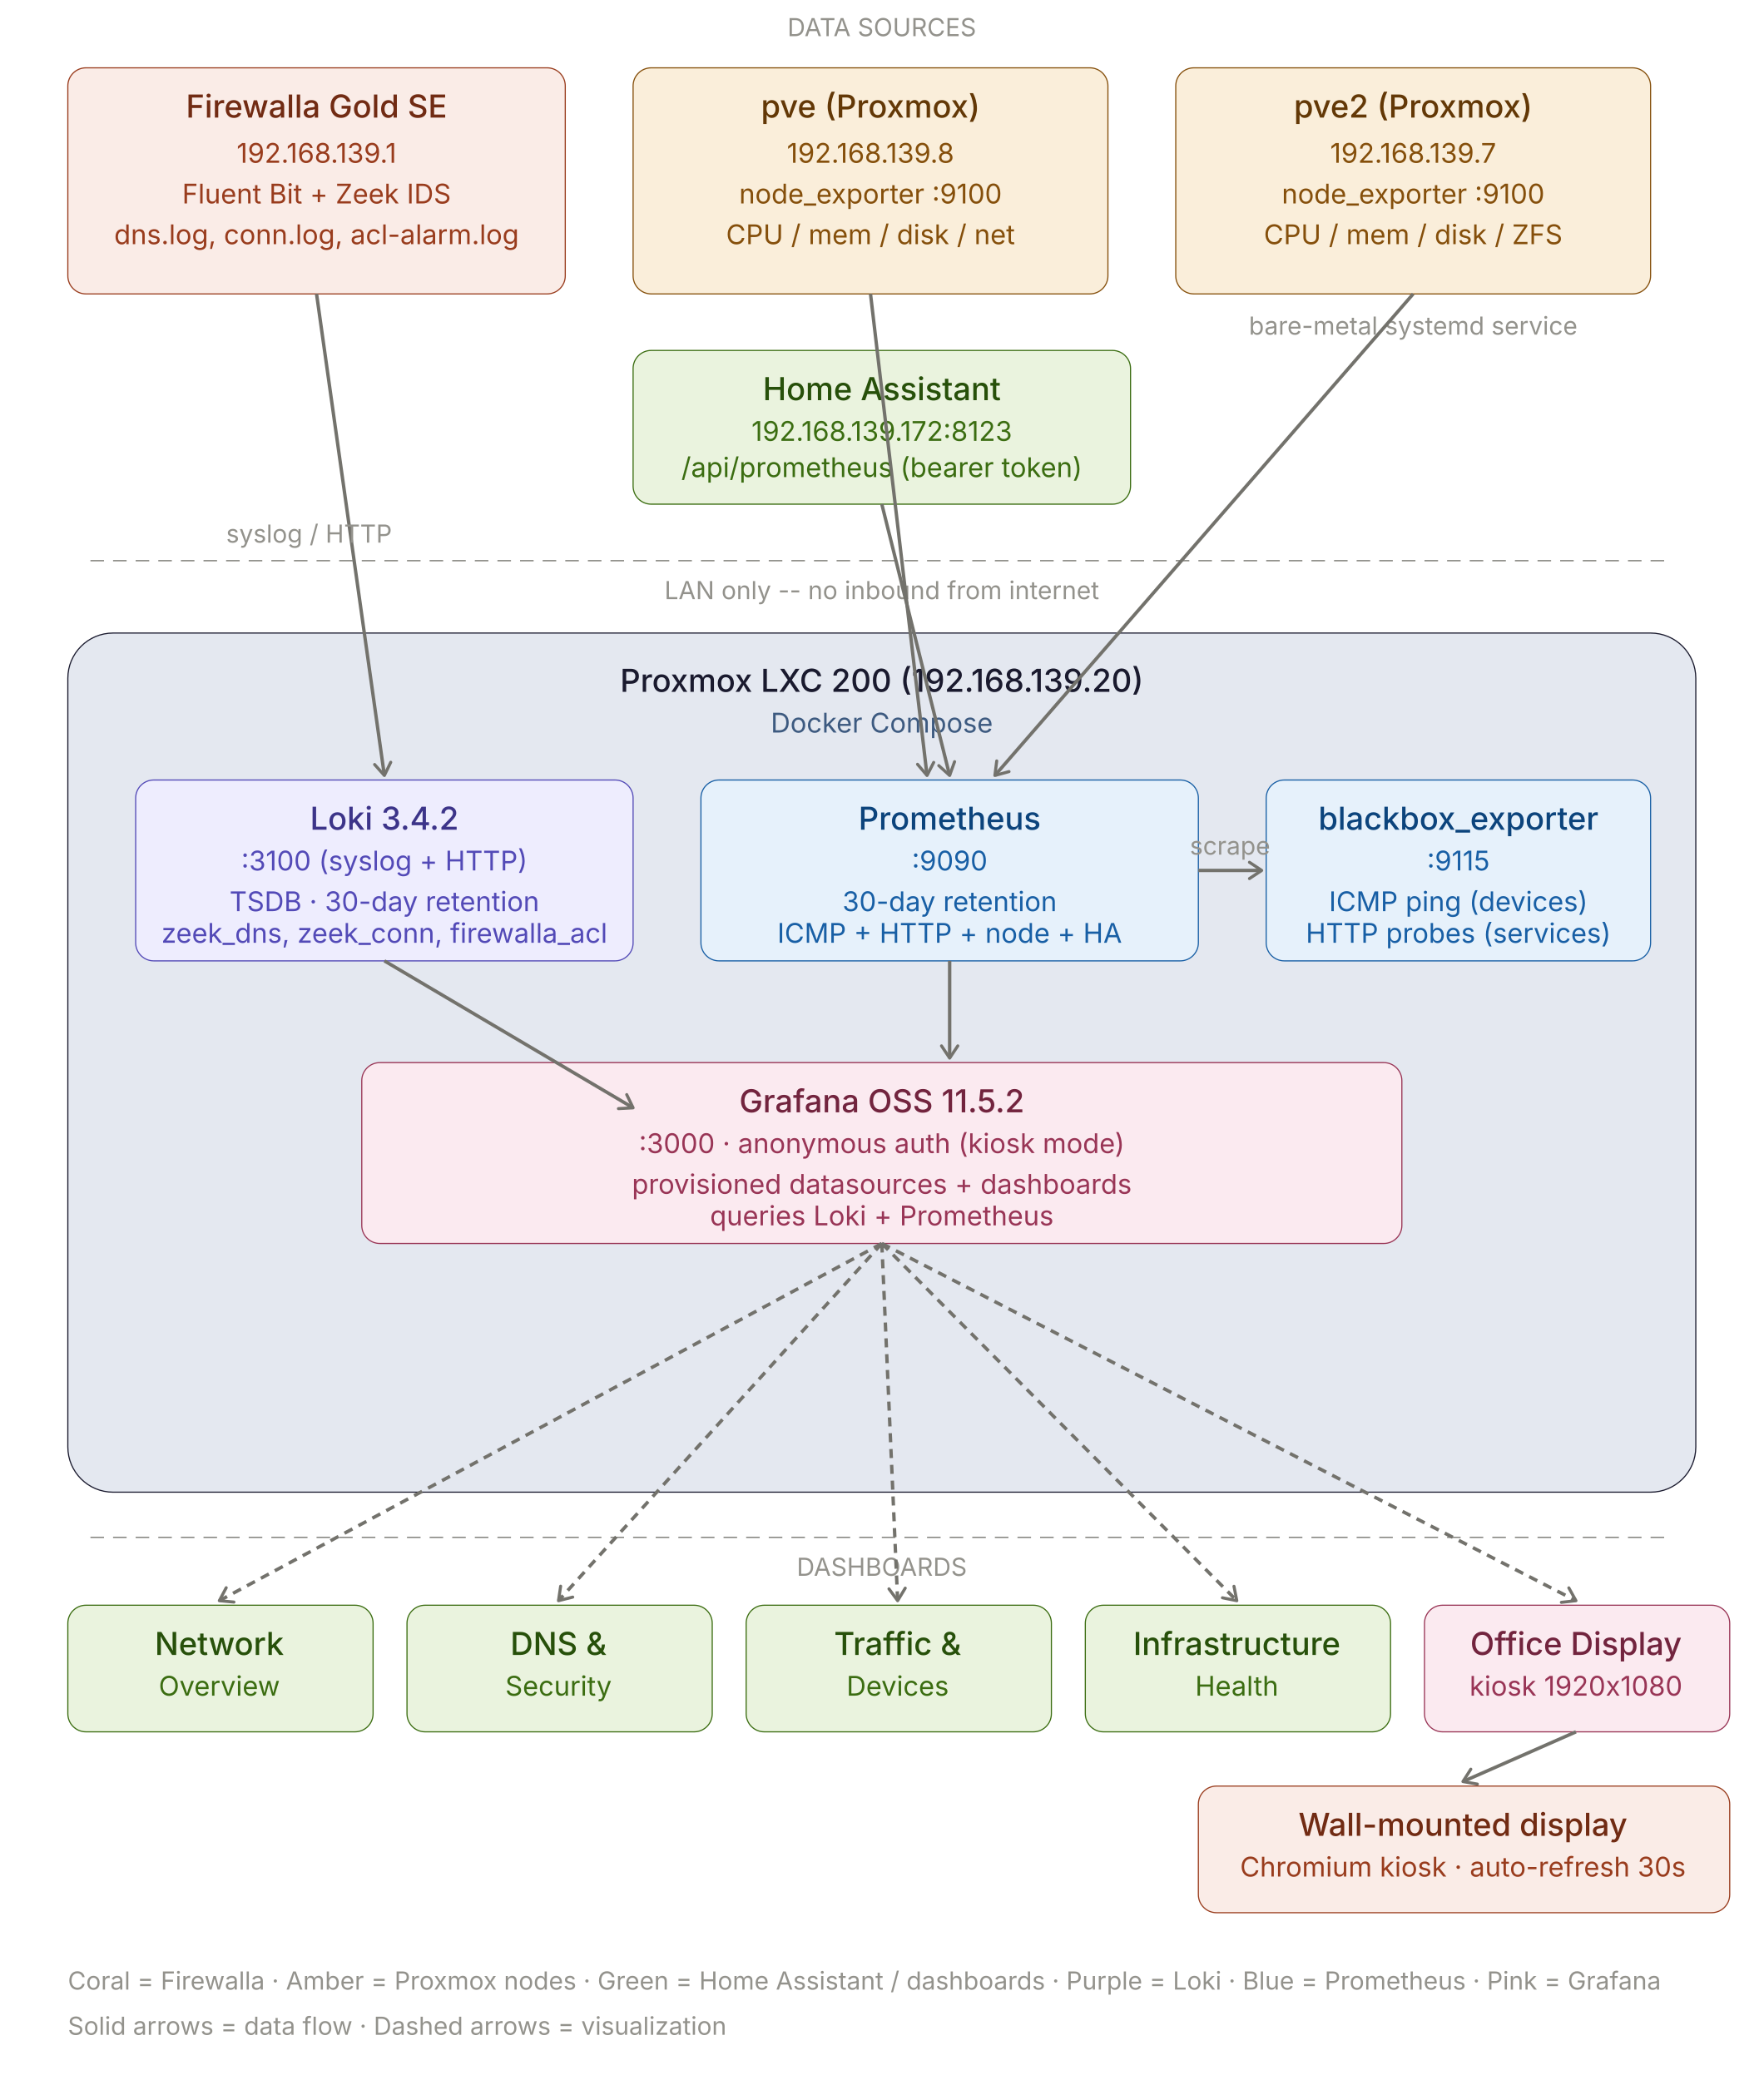
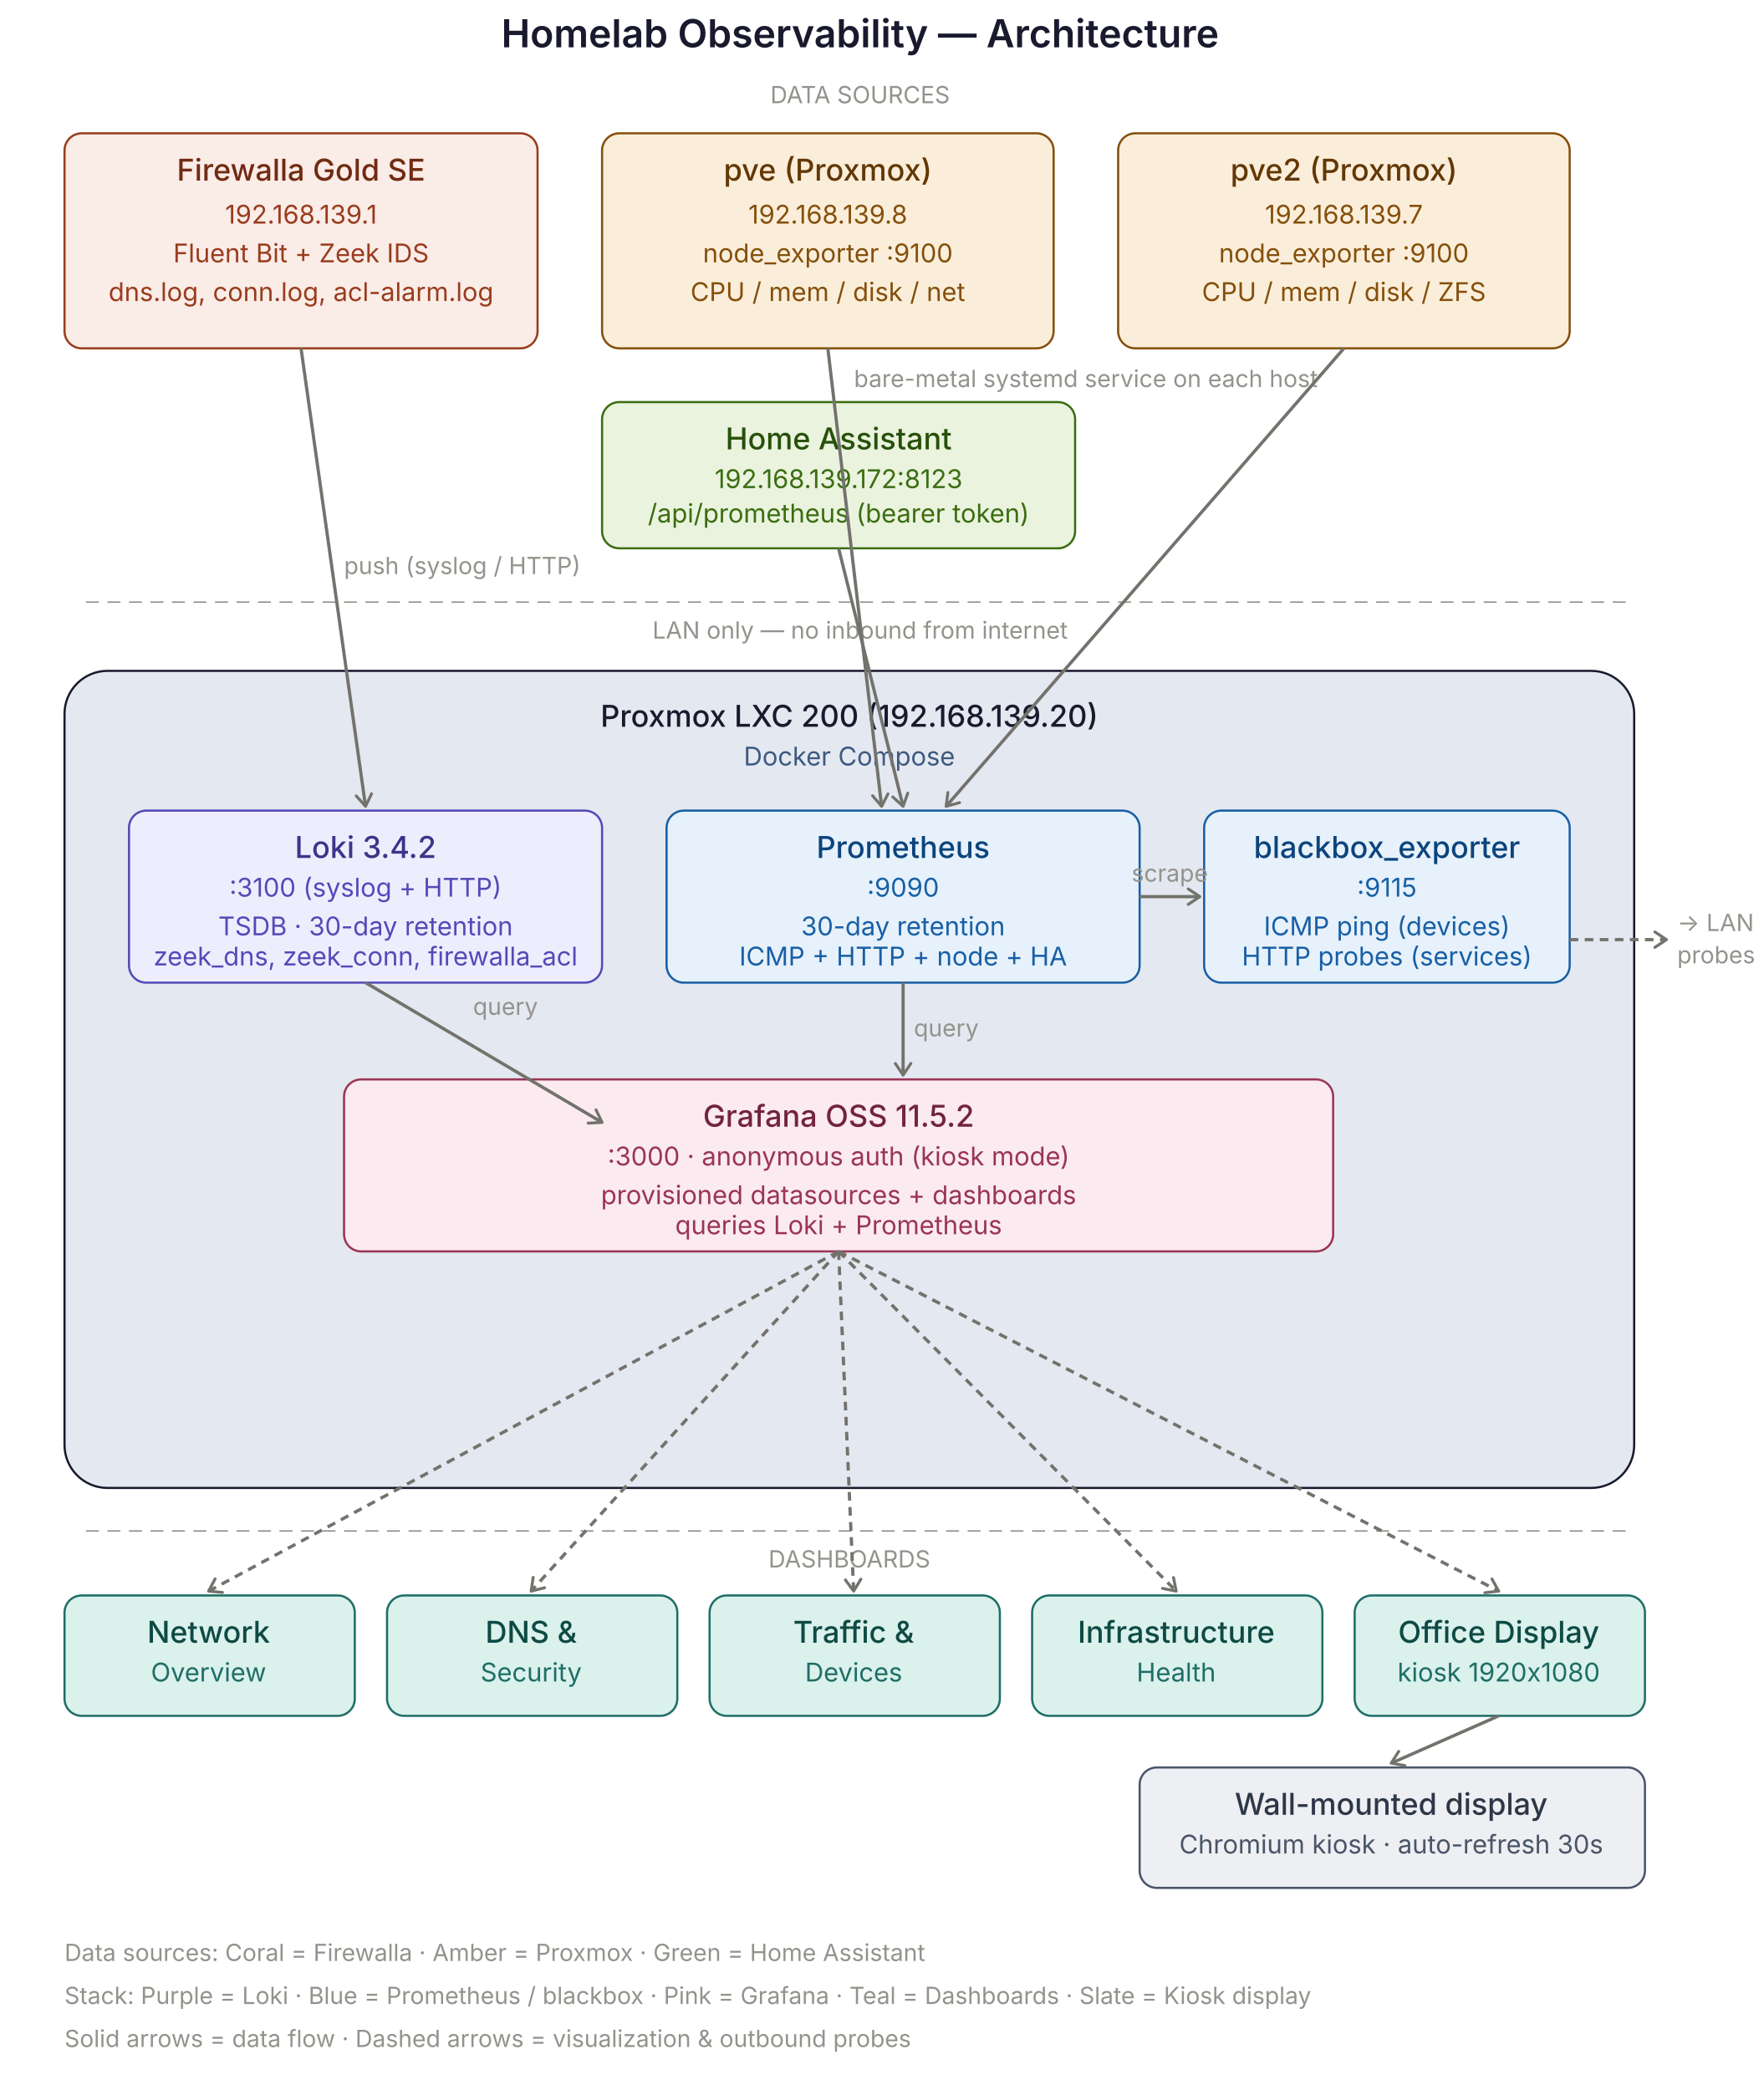
- <svg xmlns="http://www.w3.org/2000/svg" width="100%" viewBox="0 0 780 920">
+ <svg xmlns="http://www.w3.org/2000/svg" width="100%" viewBox="0 -32 820 972">
  <style>
  text { font-family: -apple-system, BlinkMacSystemFont, "Segoe UI", sans-serif; }
+   .ti { font-size: 18px; font-weight: 600; fill: #1a1a2e; }
  .th { font-size: 14px; font-weight: 500; fill: #3d3d3a; }
  .ts { font-size: 12px; font-weight: 400; fill: #73726c; }
  .tl { font-size: 11px; font-weight: 400; fill: #93928c; }
  .arr { stroke: #73726c; stroke-width: 1.5; }

  .c-navy &gt; rect { fill: #E4E8F0; stroke: #1a1a2e; }
  .c-navy &gt; text.th { fill: #1a1a2e; }
  .c-navy &gt; text.ts { fill: #3d5a80; }

  .c-coral &gt; rect { fill: #FAECE7; stroke: #993C1D; }
  .c-coral &gt; text.th { fill: #712B13; }
  .c-coral &gt; text.ts { fill: #993C1D; }

  .c-amber &gt; rect { fill: #FAEEDA; stroke: #854F0B; }
  .c-amber &gt; text.th { fill: #633806; }
  .c-amber &gt; text.ts { fill: #854F0B; }

  .c-green &gt; rect { fill: #EAF3DE; stroke: #3B6D11; }
  .c-green &gt; text.th { fill: #27500A; }
  .c-green &gt; text.ts { fill: #3B6D11; }

  .c-blue &gt; rect { fill: #E6F1FB; stroke: #185FA5; }
  .c-blue &gt; text.th { fill: #0C447C; }
  .c-blue &gt; text.ts { fill: #185FA5; }

  .c-pink &gt; rect { fill: #FBEAF0; stroke: #993556; }
  .c-pink &gt; text.th { fill: #72243E; }
  .c-pink &gt; text.ts { fill: #993556; }

  .c-purple &gt; rect { fill: #EEEDFE; stroke: #534AB7; }
  .c-purple &gt; text.th { fill: #3C3489; }
  .c-purple &gt; text.ts { fill: #534AB7; }
+ 
+   .c-teal &gt; rect { fill: #DAF1EC; stroke: #1F6E66; }
+   .c-teal &gt; text.th { fill: #0F4A44; }
+   .c-teal &gt; text.ts { fill: #1F6E66; }
+ 
+   .c-slate &gt; rect { fill: #EDEFF2; stroke: #4A5568; }
+   .c-slate &gt; text.th { fill: #2D3748; }
+   .c-slate &gt; text.ts { fill: #4A5568; }
</style>
  <defs>
    <marker id="arrow" viewBox="0 0 10 10" refX="8" refY="5" markerWidth="6" markerHeight="6" orient="auto-start-reverse">
-       <path d="M2 1L8 5L2 9" fill="none" stroke="context-stroke" stroke-width="1.5" stroke-linecap="round" stroke-linejoin="round" />
+       <path d="M2 1L8 5L2 9" fill="none" stroke="#73726c" stroke-width="1.5" stroke-linecap="round" stroke-linejoin="round" />
    </marker>
  </defs>
-   <text class="tl" x="390" y="16" text-anchor="middle">DATA SOURCES</text>
+   <text class="ti" x="400" y="-10" text-anchor="middle">Homelab Observability — Architecture</text>
+   <text class="tl" x="400" y="16" text-anchor="middle">DATA SOURCES</text>
  <g class="c-coral">
-     <rect x="30" y="30" width="220" height="100" rx="8" stroke-width="0.5" />
+     <rect x="30" y="30" width="220" height="100" rx="8" stroke-width="1" />
    <text class="th" x="140" y="52" text-anchor="middle">Firewalla Gold SE</text>
    <text class="ts" x="140" y="72" text-anchor="middle">192.168.139.1</text>
    <text class="ts" x="140" y="90" text-anchor="middle">Fluent Bit + Zeek IDS</text>
    <text class="ts" x="140" y="108" text-anchor="middle">dns.log, conn.log, acl-alarm.log</text>
  </g>
  <g class="c-amber">
-     <rect x="280" y="30" width="210" height="100" rx="8" stroke-width="0.5" />
+     <rect x="280" y="30" width="210" height="100" rx="8" stroke-width="1" />
    <text class="th" x="385" y="52" text-anchor="middle">pve (Proxmox)</text>
    <text class="ts" x="385" y="72" text-anchor="middle">192.168.139.8</text>
    <text class="ts" x="385" y="90" text-anchor="middle">node_exporter :9100</text>
    <text class="ts" x="385" y="108" text-anchor="middle">CPU / mem / disk / net</text>
  </g>
  <g class="c-amber">
-     <rect x="520" y="30" width="210" height="100" rx="8" stroke-width="0.5" />
+     <rect x="520" y="30" width="210" height="100" rx="8" stroke-width="1" />
    <text class="th" x="625" y="52" text-anchor="middle">pve2 (Proxmox)</text>
    <text class="ts" x="625" y="72" text-anchor="middle">192.168.139.7</text>
    <text class="ts" x="625" y="90" text-anchor="middle">node_exporter :9100</text>
    <text class="ts" x="625" y="108" text-anchor="middle">CPU / mem / disk / ZFS</text>
  </g>
  <g class="c-green">
-     <rect x="280" y="155" width="220" height="68" rx="8" stroke-width="0.5" />
+     <rect x="280" y="155" width="220" height="68" rx="8" stroke-width="1" />
    <text class="th" x="390" y="177" text-anchor="middle">Home Assistant</text>
    <text class="ts" x="390" y="195" text-anchor="middle">192.168.139.172:8123</text>
    <text class="ts" x="390" y="211" text-anchor="middle">/api/prometheus (bearer token)</text>
  </g>
-   <text class="tl" x="625" y="148" text-anchor="middle">bare-metal systemd service</text>
-   <line x1="40" y1="248" x2="740" y2="248" stroke="#73726c" stroke-width="0.5" stroke-dasharray="6 4" />
-   <text class="tl" x="390" y="265" text-anchor="middle">LAN only -- no inbound from internet</text>
+   <text class="tl" x="505" y="148" text-anchor="middle">bare-metal systemd service on each host</text>
+   <line x1="40" y1="248" x2="760" y2="248" stroke="#73726c" stroke-width="0.5" stroke-dasharray="6 4" />
+   <text class="tl" x="400" y="265" text-anchor="middle">LAN only — no inbound from internet</text>
  <g class="c-navy">
-     <rect x="30" y="280" width="720" height="380" rx="20" stroke-width="0.5" />
-     <text class="th" x="390" y="306" text-anchor="middle">Proxmox LXC 200 (192.168.139.20)</text>
-     <text class="ts" x="390" y="324" text-anchor="middle">Docker Compose</text>
+     <rect x="30" y="280" width="730" height="380" rx="20" stroke-width="1" />
+     <text class="th" x="395" y="306" text-anchor="middle">Proxmox LXC 200 (192.168.139.20)</text>
+     <text class="ts" x="395" y="324" text-anchor="middle">Docker Compose</text>
  </g>
  <g class="c-purple">
-     <rect x="60" y="345" width="220" height="80" rx="8" stroke-width="0.5" />
+     <rect x="60" y="345" width="220" height="80" rx="8" stroke-width="1" />
    <text class="th" x="170" y="367" text-anchor="middle">Loki 3.4.2</text>
    <text class="ts" x="170" y="385" text-anchor="middle">:3100 (syslog + HTTP)</text>
    <text class="ts" x="170" y="403" text-anchor="middle">TSDB · 30-day retention</text>
    <text class="ts" x="170" y="417" text-anchor="middle">zeek_dns, zeek_conn, firewalla_acl</text>
  </g>
  <g class="c-blue">
-     <rect x="310" y="345" width="220" height="80" rx="8" stroke-width="0.5" />
+     <rect x="310" y="345" width="220" height="80" rx="8" stroke-width="1" />
    <text class="th" x="420" y="367" text-anchor="middle">Prometheus</text>
    <text class="ts" x="420" y="385" text-anchor="middle">:9090</text>
    <text class="ts" x="420" y="403" text-anchor="middle">30-day retention</text>
    <text class="ts" x="420" y="417" text-anchor="middle">ICMP + HTTP + node + HA</text>
  </g>
  <g class="c-blue">
-     <rect x="560" y="345" width="170" height="80" rx="8" stroke-width="0.5" />
+     <rect x="560" y="345" width="170" height="80" rx="8" stroke-width="1" />
    <text class="th" x="645" y="367" text-anchor="middle">blackbox_exporter</text>
    <text class="ts" x="645" y="385" text-anchor="middle">:9115</text>
    <text class="ts" x="645" y="403" text-anchor="middle">ICMP ping (devices)</text>
    <text class="ts" x="645" y="417" text-anchor="middle">HTTP probes (services)</text>
  </g>
  <g class="c-pink">
-     <rect x="160" y="470" width="460" height="80" rx="8" stroke-width="0.5" />
+     <rect x="160" y="470" width="460" height="80" rx="8" stroke-width="1" />
    <text class="th" x="390" y="492" text-anchor="middle">Grafana OSS 11.5.2</text>
    <text class="ts" x="390" y="510" text-anchor="middle">:3000 · anonymous auth (kiosk mode)</text>
    <text class="ts" x="390" y="528" text-anchor="middle">provisioned datasources + dashboards</text>
    <text class="ts" x="390" y="542" text-anchor="middle">queries Loki + Prometheus</text>
  </g>
  <line x1="140" y1="130" x2="170" y2="343" class="arr" marker-end="url(#arrow)" />
-   <text class="tl" x="100" y="240" text-anchor="start">syslog / HTTP</text>
+   <text class="tl" x="160" y="235" text-anchor="start">push (syslog / HTTP)</text>
  <line x1="385" y1="130" x2="410" y2="343" class="arr" marker-end="url(#arrow)" />
  <line x1="625" y1="130" x2="440" y2="343" class="arr" marker-end="url(#arrow)" />
  <line x1="390" y1="223" x2="420" y2="343" class="arr" marker-end="url(#arrow)" />
  <line x1="530" y1="385" x2="558" y2="385" class="arr" marker-end="url(#arrow)" />
  <text class="tl" x="544" y="378" text-anchor="middle">scrape</text>
+   <line x1="730" y1="405" x2="775" y2="405" class="arr" marker-end="url(#arrow)" stroke-dasharray="4 3" />
+   <text class="tl" x="780" y="401" text-anchor="start">→ LAN</text>
+   <text class="tl" x="780" y="416" text-anchor="start">probes</text>
  <line x1="170" y1="425" x2="280" y2="490" class="arr" marker-end="url(#arrow)" />
+   <text class="tl" x="220" y="440" text-anchor="start">query</text>
  <line x1="420" y1="425" x2="420" y2="468" class="arr" marker-end="url(#arrow)" />
-   <line x1="40" y1="680" x2="740" y2="680" stroke="#73726c" stroke-width="0.5" stroke-dasharray="6 4" />
-   <text class="tl" x="390" y="697" text-anchor="middle">DASHBOARDS</text>
-   <g class="c-green">
-     <rect x="30" y="710" width="135" height="56" rx="8" stroke-width="0.5" />
+   <text class="tl" x="425" y="450" text-anchor="start">query</text>
+   <line x1="40" y1="680" x2="760" y2="680" stroke="#73726c" stroke-width="0.5" stroke-dasharray="6 4" />
+   <text class="tl" x="395" y="697" text-anchor="middle">DASHBOARDS</text>
+   <g class="c-teal">
+     <rect x="30" y="710" width="135" height="56" rx="8" stroke-width="1" />
    <text class="th" x="97" y="732" text-anchor="middle">Network</text>
    <text class="ts" x="97" y="750" text-anchor="middle">Overview</text>
  </g>
-   <g class="c-green">
-     <rect x="180" y="710" width="135" height="56" rx="8" stroke-width="0.5" />
+   <g class="c-teal">
+     <rect x="180" y="710" width="135" height="56" rx="8" stroke-width="1" />
    <text class="th" x="247" y="732" text-anchor="middle">DNS &amp;</text>
    <text class="ts" x="247" y="750" text-anchor="middle">Security</text>
  </g>
-   <g class="c-green">
-     <rect x="330" y="710" width="135" height="56" rx="8" stroke-width="0.5" />
+   <g class="c-teal">
+     <rect x="330" y="710" width="135" height="56" rx="8" stroke-width="1" />
    <text class="th" x="397" y="732" text-anchor="middle">Traffic &amp;</text>
    <text class="ts" x="397" y="750" text-anchor="middle">Devices</text>
  </g>
-   <g class="c-green">
-     <rect x="480" y="710" width="135" height="56" rx="8" stroke-width="0.5" />
+   <g class="c-teal">
+     <rect x="480" y="710" width="135" height="56" rx="8" stroke-width="1" />
    <text class="th" x="547" y="732" text-anchor="middle">Infrastructure</text>
    <text class="ts" x="547" y="750" text-anchor="middle">Health</text>
  </g>
-   <g class="c-pink">
-     <rect x="630" y="710" width="135" height="56" rx="8" stroke-width="0.5" />
+   <g class="c-teal">
+     <rect x="630" y="710" width="135" height="56" rx="8" stroke-width="1" />
    <text class="th" x="697" y="732" text-anchor="middle">Office Display</text>
    <text class="ts" x="697" y="750" text-anchor="middle">kiosk 1920x1080</text>
  </g>
  <line x1="390" y1="550" x2="97" y2="708" class="arr" marker-end="url(#arrow)" stroke-dasharray="4 3" />
  <line x1="390" y1="550" x2="247" y2="708" class="arr" marker-end="url(#arrow)" stroke-dasharray="4 3" />
  <line x1="390" y1="550" x2="397" y2="708" class="arr" marker-end="url(#arrow)" stroke-dasharray="4 3" />
  <line x1="390" y1="550" x2="547" y2="708" class="arr" marker-end="url(#arrow)" stroke-dasharray="4 3" />
  <line x1="390" y1="550" x2="697" y2="708" class="arr" marker-end="url(#arrow)" stroke-dasharray="4 3" />
-   <g class="c-coral">
-     <rect x="530" y="790" width="235" height="56" rx="8" stroke-width="0.5" />
+   <g class="c-slate">
+     <rect x="530" y="790" width="235" height="56" rx="8" stroke-width="1" />
    <text class="th" x="647" y="812" text-anchor="middle">Wall-mounted display</text>
    <text class="ts" x="647" y="830" text-anchor="middle">Chromium kiosk · auto-refresh 30s</text>
  </g>
  <line x1="697" y1="766" x2="647" y2="788" class="arr" marker-end="url(#arrow)" />
-   <text class="tl" x="30" y="880" text-anchor="start">Coral = Firewalla · Amber = Proxmox nodes · Green = Home Assistant / dashboards · Purple = Loki · Blue = Prometheus · Pink = Grafana</text>
-   <text class="tl" x="30" y="900" text-anchor="start">Solid arrows = data flow · Dashed arrows = visualization</text>
+   <text class="tl" x="30" y="880" text-anchor="start">Data sources: Coral = Firewalla · Amber = Proxmox · Green = Home Assistant</text>
+   <text class="tl" x="30" y="900" text-anchor="start">Stack: Purple = Loki · Blue = Prometheus / blackbox · Pink = Grafana · Teal = Dashboards · Slate = Kiosk display</text>
+   <text class="tl" x="30" y="920" text-anchor="start">Solid arrows = data flow · Dashed arrows = visualization &amp; outbound probes</text>
</svg>
